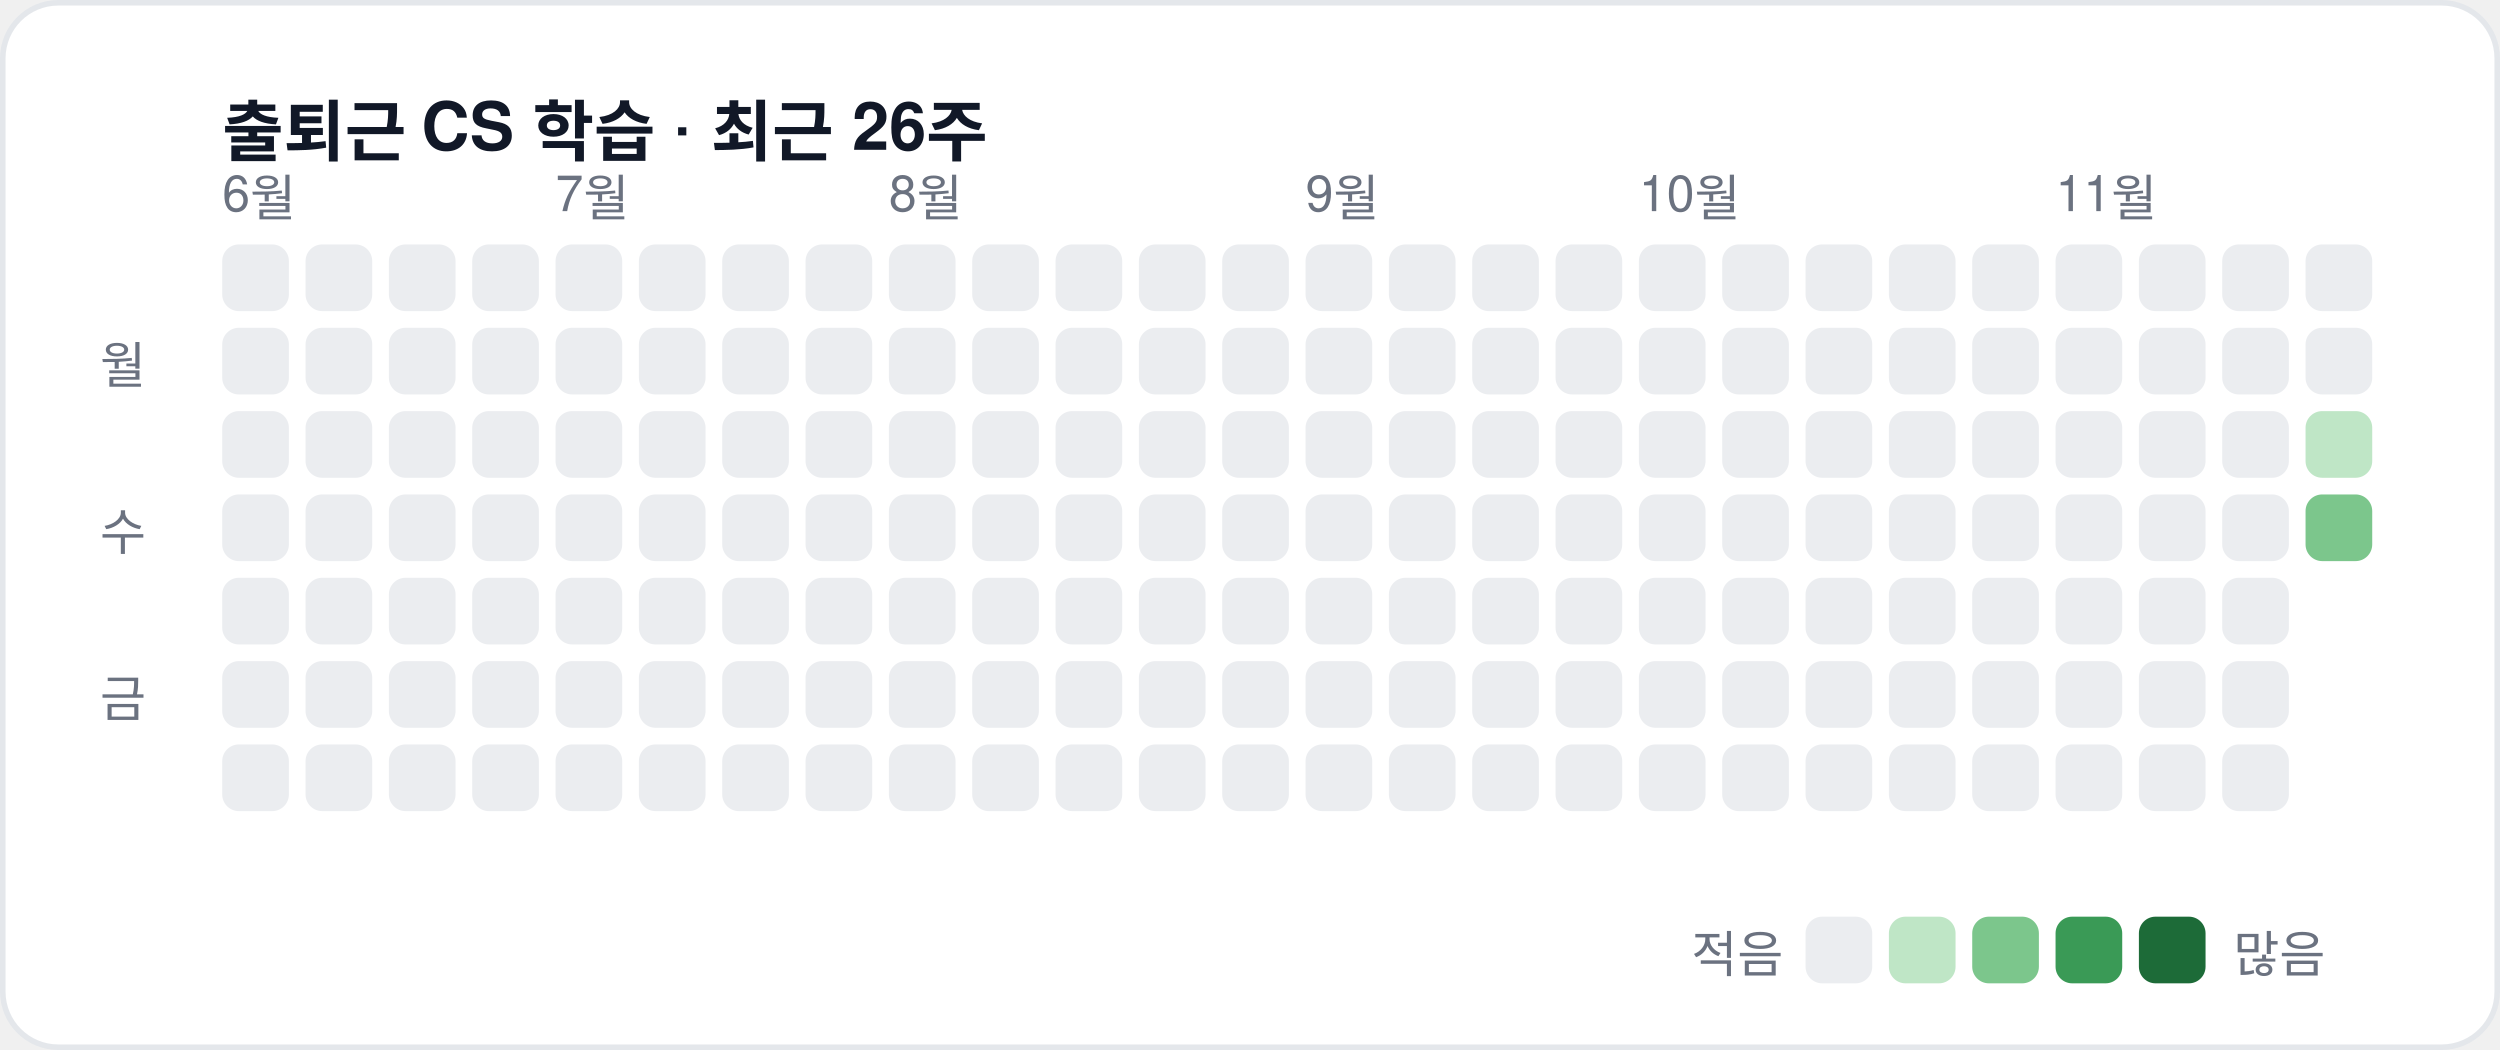
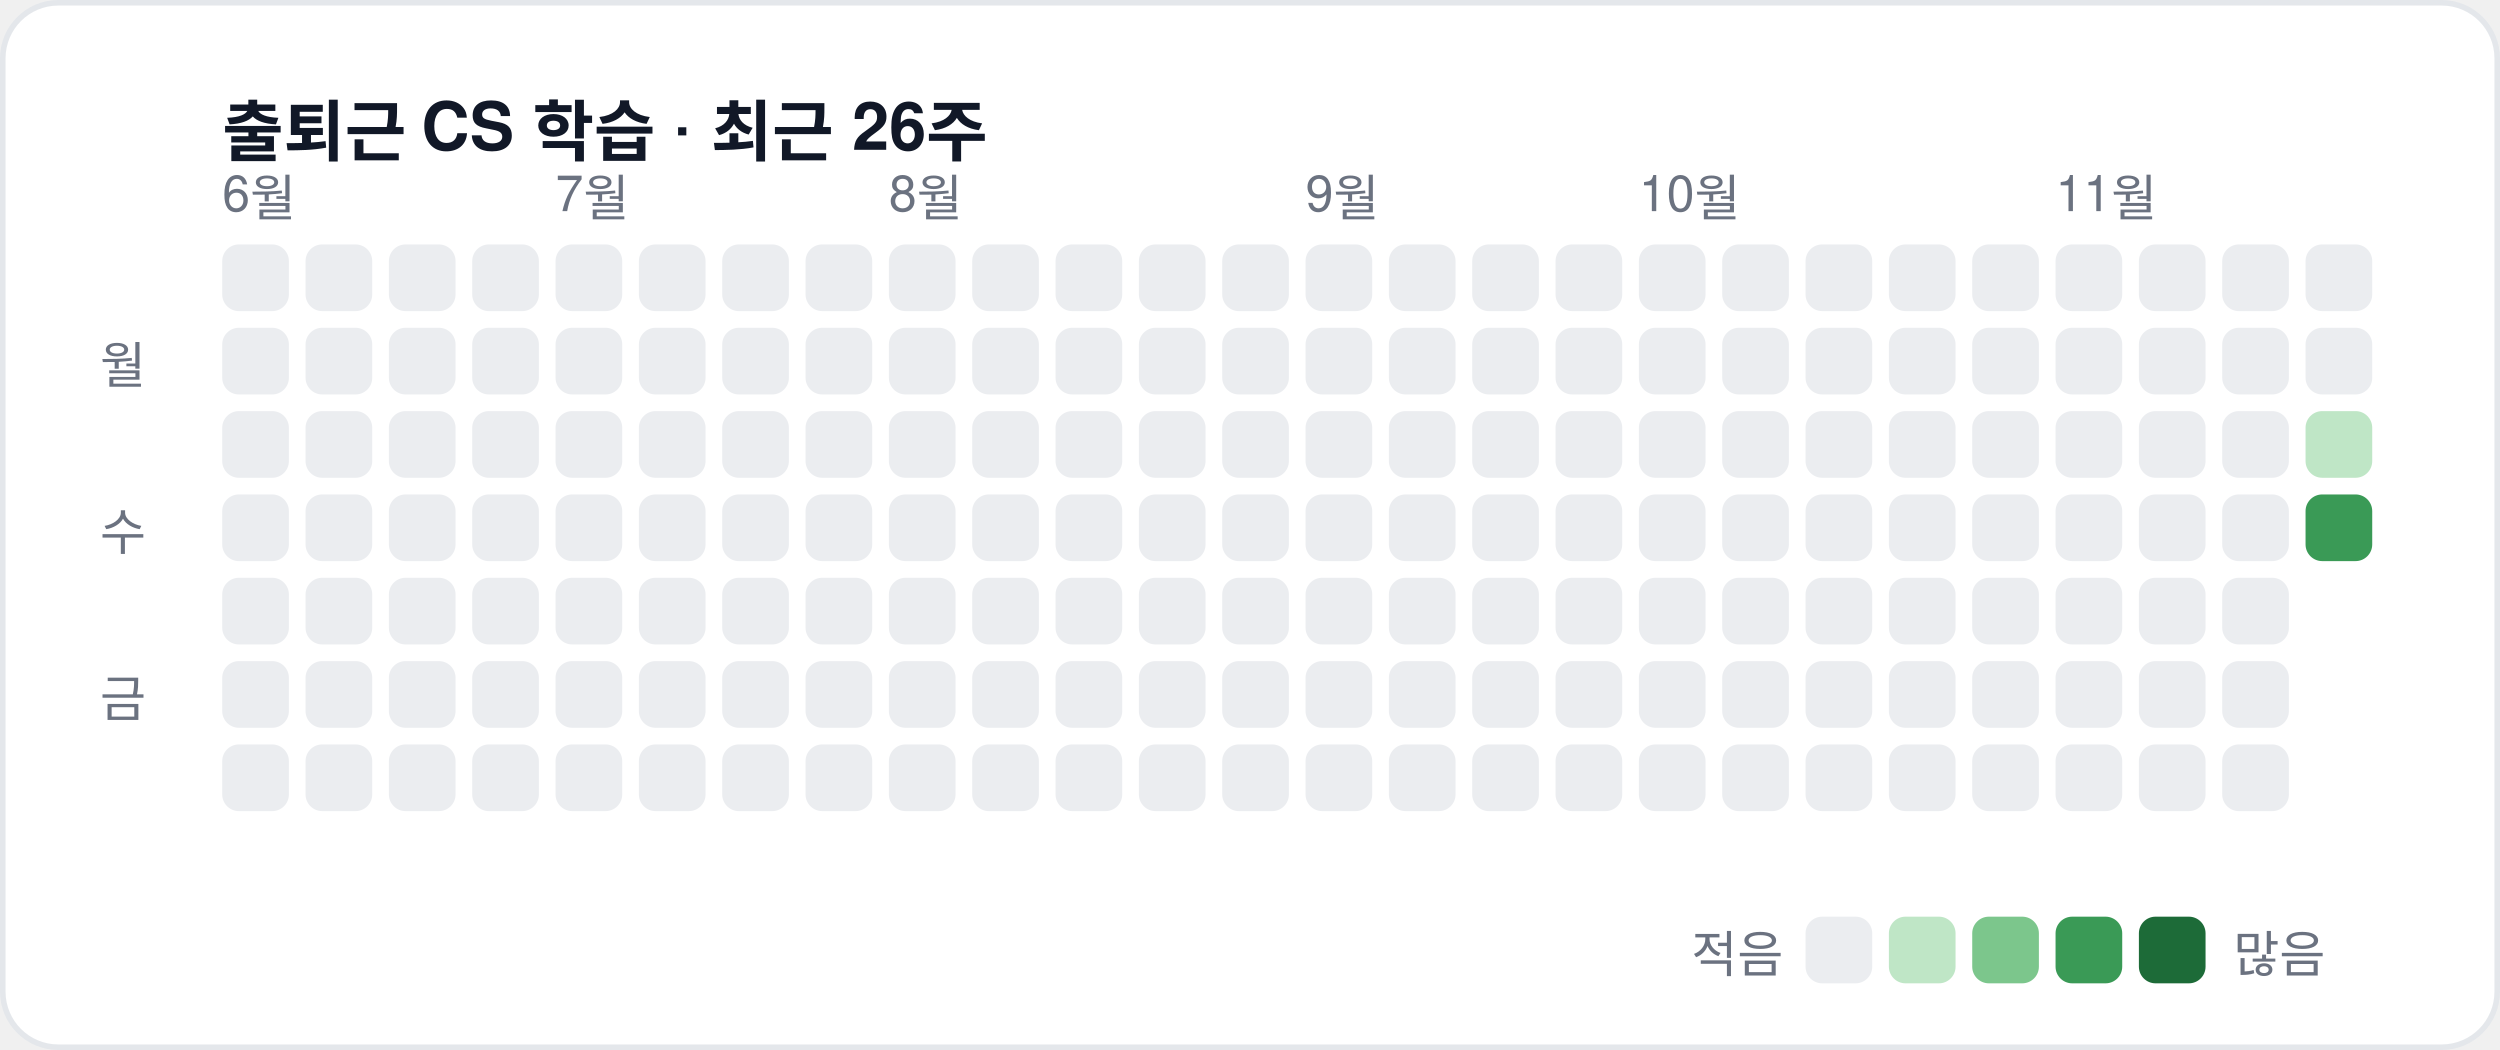
<svg xmlns="http://www.w3.org/2000/svg" width="450" height="189" viewBox="0 0 450 189" font-family="-apple-system,Segoe UI,Helvetica,Arial,sans-serif">
  <rect x="0.5" y="0.5" width="449" height="188" rx="10" fill="#ffffff" stroke="#e4e7eb" />
  <text x="40" y="28" font-size="12" font-weight="600" fill="#111827">출퇴근 CS 학습 · 최근 26주</text>
  <text x="18" y="69" font-size="9" fill="#6b7280">월</text>
  <text x="18" y="99" font-size="9" fill="#6b7280">수</text>
  <text x="18" y="129" font-size="9" fill="#6b7280">금</text>
  <text x="40" y="38" font-size="9" fill="#6b7280">6월</text>
  <rect x="40" y="44" width="12" height="12" rx="3" fill="#ebedf0" />
  <rect x="40" y="59" width="12" height="12" rx="3" fill="#ebedf0" />
  <rect x="40" y="74" width="12" height="12" rx="3" fill="#ebedf0" />
  <rect x="40" y="89" width="12" height="12" rx="3" fill="#ebedf0" />
  <rect x="40" y="104" width="12" height="12" rx="3" fill="#ebedf0" />
  <rect x="40" y="119" width="12" height="12" rx="3" fill="#ebedf0" />
  <rect x="40" y="134" width="12" height="12" rx="3" fill="#ebedf0" />
  <rect x="55" y="44" width="12" height="12" rx="3" fill="#ebedf0" />
  <rect x="55" y="59" width="12" height="12" rx="3" fill="#ebedf0" />
  <rect x="55" y="74" width="12" height="12" rx="3" fill="#ebedf0" />
  <rect x="55" y="89" width="12" height="12" rx="3" fill="#ebedf0" />
  <rect x="55" y="104" width="12" height="12" rx="3" fill="#ebedf0" />
  <rect x="55" y="119" width="12" height="12" rx="3" fill="#ebedf0" />
  <rect x="55" y="134" width="12" height="12" rx="3" fill="#ebedf0" />
  <rect x="70" y="44" width="12" height="12" rx="3" fill="#ebedf0" />
  <rect x="70" y="59" width="12" height="12" rx="3" fill="#ebedf0" />
  <rect x="70" y="74" width="12" height="12" rx="3" fill="#ebedf0" />
  <rect x="70" y="89" width="12" height="12" rx="3" fill="#ebedf0" />
  <rect x="70" y="104" width="12" height="12" rx="3" fill="#ebedf0" />
  <rect x="70" y="119" width="12" height="12" rx="3" fill="#ebedf0" />
  <rect x="70" y="134" width="12" height="12" rx="3" fill="#ebedf0" />
  <rect x="85" y="44" width="12" height="12" rx="3" fill="#ebedf0" />
  <rect x="85" y="59" width="12" height="12" rx="3" fill="#ebedf0" />
  <rect x="85" y="74" width="12" height="12" rx="3" fill="#ebedf0" />
  <rect x="85" y="89" width="12" height="12" rx="3" fill="#ebedf0" />
  <rect x="85" y="104" width="12" height="12" rx="3" fill="#ebedf0" />
  <rect x="85" y="119" width="12" height="12" rx="3" fill="#ebedf0" />
  <rect x="85" y="134" width="12" height="12" rx="3" fill="#ebedf0" />
  <text x="100" y="38" font-size="9" fill="#6b7280">7월</text>
  <rect x="100" y="44" width="12" height="12" rx="3" fill="#ebedf0" />
  <rect x="100" y="59" width="12" height="12" rx="3" fill="#ebedf0" />
  <rect x="100" y="74" width="12" height="12" rx="3" fill="#ebedf0" />
  <rect x="100" y="89" width="12" height="12" rx="3" fill="#ebedf0" />
  <rect x="100" y="104" width="12" height="12" rx="3" fill="#ebedf0" />
  <rect x="100" y="119" width="12" height="12" rx="3" fill="#ebedf0" />
  <rect x="100" y="134" width="12" height="12" rx="3" fill="#ebedf0" />
  <rect x="115" y="44" width="12" height="12" rx="3" fill="#ebedf0" />
  <rect x="115" y="59" width="12" height="12" rx="3" fill="#ebedf0" />
  <rect x="115" y="74" width="12" height="12" rx="3" fill="#ebedf0" />
  <rect x="115" y="89" width="12" height="12" rx="3" fill="#ebedf0" />
  <rect x="115" y="104" width="12" height="12" rx="3" fill="#ebedf0" />
  <rect x="115" y="119" width="12" height="12" rx="3" fill="#ebedf0" />
  <rect x="115" y="134" width="12" height="12" rx="3" fill="#ebedf0" />
  <rect x="130" y="44" width="12" height="12" rx="3" fill="#ebedf0" />
  <rect x="130" y="59" width="12" height="12" rx="3" fill="#ebedf0" />
  <rect x="130" y="74" width="12" height="12" rx="3" fill="#ebedf0" />
  <rect x="130" y="89" width="12" height="12" rx="3" fill="#ebedf0" />
  <rect x="130" y="104" width="12" height="12" rx="3" fill="#ebedf0" />
  <rect x="130" y="119" width="12" height="12" rx="3" fill="#ebedf0" />
  <rect x="130" y="134" width="12" height="12" rx="3" fill="#ebedf0" />
  <rect x="145" y="44" width="12" height="12" rx="3" fill="#ebedf0" />
  <rect x="145" y="59" width="12" height="12" rx="3" fill="#ebedf0" />
  <rect x="145" y="74" width="12" height="12" rx="3" fill="#ebedf0" />
  <rect x="145" y="89" width="12" height="12" rx="3" fill="#ebedf0" />
  <rect x="145" y="104" width="12" height="12" rx="3" fill="#ebedf0" />
  <rect x="145" y="119" width="12" height="12" rx="3" fill="#ebedf0" />
  <rect x="145" y="134" width="12" height="12" rx="3" fill="#ebedf0" />
  <text x="160" y="38" font-size="9" fill="#6b7280">8월</text>
  <rect x="160" y="44" width="12" height="12" rx="3" fill="#ebedf0" />
  <rect x="160" y="59" width="12" height="12" rx="3" fill="#ebedf0" />
  <rect x="160" y="74" width="12" height="12" rx="3" fill="#ebedf0" />
  <rect x="160" y="89" width="12" height="12" rx="3" fill="#ebedf0" />
  <rect x="160" y="104" width="12" height="12" rx="3" fill="#ebedf0" />
  <rect x="160" y="119" width="12" height="12" rx="3" fill="#ebedf0" />
  <rect x="160" y="134" width="12" height="12" rx="3" fill="#ebedf0" />
  <rect x="175" y="44" width="12" height="12" rx="3" fill="#ebedf0" />
  <rect x="175" y="59" width="12" height="12" rx="3" fill="#ebedf0" />
  <rect x="175" y="74" width="12" height="12" rx="3" fill="#ebedf0" />
  <rect x="175" y="89" width="12" height="12" rx="3" fill="#ebedf0" />
  <rect x="175" y="104" width="12" height="12" rx="3" fill="#ebedf0" />
  <rect x="175" y="119" width="12" height="12" rx="3" fill="#ebedf0" />
  <rect x="175" y="134" width="12" height="12" rx="3" fill="#ebedf0" />
  <rect x="190" y="44" width="12" height="12" rx="3" fill="#ebedf0" />
  <rect x="190" y="59" width="12" height="12" rx="3" fill="#ebedf0" />
  <rect x="190" y="74" width="12" height="12" rx="3" fill="#ebedf0" />
  <rect x="190" y="89" width="12" height="12" rx="3" fill="#ebedf0" />
  <rect x="190" y="104" width="12" height="12" rx="3" fill="#ebedf0" />
  <rect x="190" y="119" width="12" height="12" rx="3" fill="#ebedf0" />
  <rect x="190" y="134" width="12" height="12" rx="3" fill="#ebedf0" />
  <rect x="205" y="44" width="12" height="12" rx="3" fill="#ebedf0" />
  <rect x="205" y="59" width="12" height="12" rx="3" fill="#ebedf0" />
  <rect x="205" y="74" width="12" height="12" rx="3" fill="#ebedf0" />
  <rect x="205" y="89" width="12" height="12" rx="3" fill="#ebedf0" />
  <rect x="205" y="104" width="12" height="12" rx="3" fill="#ebedf0" />
  <rect x="205" y="119" width="12" height="12" rx="3" fill="#ebedf0" />
  <rect x="205" y="134" width="12" height="12" rx="3" fill="#ebedf0" />
  <rect x="220" y="44" width="12" height="12" rx="3" fill="#ebedf0" />
  <rect x="220" y="59" width="12" height="12" rx="3" fill="#ebedf0" />
  <rect x="220" y="74" width="12" height="12" rx="3" fill="#ebedf0" />
  <rect x="220" y="89" width="12" height="12" rx="3" fill="#ebedf0" />
  <rect x="220" y="104" width="12" height="12" rx="3" fill="#ebedf0" />
  <rect x="220" y="119" width="12" height="12" rx="3" fill="#ebedf0" />
  <rect x="220" y="134" width="12" height="12" rx="3" fill="#ebedf0" />
  <text x="235" y="38" font-size="9" fill="#6b7280">9월</text>
  <rect x="235" y="44" width="12" height="12" rx="3" fill="#ebedf0" />
  <rect x="235" y="59" width="12" height="12" rx="3" fill="#ebedf0" />
  <rect x="235" y="74" width="12" height="12" rx="3" fill="#ebedf0" />
  <rect x="235" y="89" width="12" height="12" rx="3" fill="#ebedf0" />
  <rect x="235" y="104" width="12" height="12" rx="3" fill="#ebedf0" />
  <rect x="235" y="119" width="12" height="12" rx="3" fill="#ebedf0" />
  <rect x="235" y="134" width="12" height="12" rx="3" fill="#ebedf0" />
  <rect x="250" y="44" width="12" height="12" rx="3" fill="#ebedf0" />
  <rect x="250" y="59" width="12" height="12" rx="3" fill="#ebedf0" />
  <rect x="250" y="74" width="12" height="12" rx="3" fill="#ebedf0" />
  <rect x="250" y="89" width="12" height="12" rx="3" fill="#ebedf0" />
  <rect x="250" y="104" width="12" height="12" rx="3" fill="#ebedf0" />
  <rect x="250" y="119" width="12" height="12" rx="3" fill="#ebedf0" />
  <rect x="250" y="134" width="12" height="12" rx="3" fill="#ebedf0" />
  <rect x="265" y="44" width="12" height="12" rx="3" fill="#ebedf0" />
  <rect x="265" y="59" width="12" height="12" rx="3" fill="#ebedf0" />
  <rect x="265" y="74" width="12" height="12" rx="3" fill="#ebedf0" />
  <rect x="265" y="89" width="12" height="12" rx="3" fill="#ebedf0" />
  <rect x="265" y="104" width="12" height="12" rx="3" fill="#ebedf0" />
  <rect x="265" y="119" width="12" height="12" rx="3" fill="#ebedf0" />
  <rect x="265" y="134" width="12" height="12" rx="3" fill="#ebedf0" />
  <rect x="280" y="44" width="12" height="12" rx="3" fill="#ebedf0" />
  <rect x="280" y="59" width="12" height="12" rx="3" fill="#ebedf0" />
  <rect x="280" y="74" width="12" height="12" rx="3" fill="#ebedf0" />
  <rect x="280" y="89" width="12" height="12" rx="3" fill="#ebedf0" />
  <rect x="280" y="104" width="12" height="12" rx="3" fill="#ebedf0" />
  <rect x="280" y="119" width="12" height="12" rx="3" fill="#ebedf0" />
  <rect x="280" y="134" width="12" height="12" rx="3" fill="#ebedf0" />
  <text x="295" y="38" font-size="9" fill="#6b7280">10월</text>
  <rect x="295" y="44" width="12" height="12" rx="3" fill="#ebedf0" />
  <rect x="295" y="59" width="12" height="12" rx="3" fill="#ebedf0" />
  <rect x="295" y="74" width="12" height="12" rx="3" fill="#ebedf0" />
  <rect x="295" y="89" width="12" height="12" rx="3" fill="#ebedf0" />
  <rect x="295" y="104" width="12" height="12" rx="3" fill="#ebedf0" />
  <rect x="295" y="119" width="12" height="12" rx="3" fill="#ebedf0" />
  <rect x="295" y="134" width="12" height="12" rx="3" fill="#ebedf0" />
  <rect x="310" y="44" width="12" height="12" rx="3" fill="#ebedf0" />
  <rect x="310" y="59" width="12" height="12" rx="3" fill="#ebedf0" />
  <rect x="310" y="74" width="12" height="12" rx="3" fill="#ebedf0" />
  <rect x="310" y="89" width="12" height="12" rx="3" fill="#ebedf0" />
  <rect x="310" y="104" width="12" height="12" rx="3" fill="#ebedf0" />
  <rect x="310" y="119" width="12" height="12" rx="3" fill="#ebedf0" />
  <rect x="310" y="134" width="12" height="12" rx="3" fill="#ebedf0" />
  <rect x="325" y="44" width="12" height="12" rx="3" fill="#ebedf0" />
  <rect x="325" y="59" width="12" height="12" rx="3" fill="#ebedf0" />
  <rect x="325" y="74" width="12" height="12" rx="3" fill="#ebedf0" />
  <rect x="325" y="89" width="12" height="12" rx="3" fill="#ebedf0" />
  <rect x="325" y="104" width="12" height="12" rx="3" fill="#ebedf0" />
  <rect x="325" y="119" width="12" height="12" rx="3" fill="#ebedf0" />
  <rect x="325" y="134" width="12" height="12" rx="3" fill="#ebedf0" />
  <rect x="340" y="44" width="12" height="12" rx="3" fill="#ebedf0" />
  <rect x="340" y="59" width="12" height="12" rx="3" fill="#ebedf0" />
  <rect x="340" y="74" width="12" height="12" rx="3" fill="#ebedf0" />
  <rect x="340" y="89" width="12" height="12" rx="3" fill="#ebedf0" />
  <rect x="340" y="104" width="12" height="12" rx="3" fill="#ebedf0" />
  <rect x="340" y="119" width="12" height="12" rx="3" fill="#ebedf0" />
  <rect x="340" y="134" width="12" height="12" rx="3" fill="#ebedf0" />
  <rect x="355" y="44" width="12" height="12" rx="3" fill="#ebedf0" />
  <rect x="355" y="59" width="12" height="12" rx="3" fill="#ebedf0" />
  <rect x="355" y="74" width="12" height="12" rx="3" fill="#ebedf0" />
  <rect x="355" y="89" width="12" height="12" rx="3" fill="#ebedf0" />
  <rect x="355" y="104" width="12" height="12" rx="3" fill="#ebedf0" />
  <rect x="355" y="119" width="12" height="12" rx="3" fill="#ebedf0" />
  <rect x="355" y="134" width="12" height="12" rx="3" fill="#ebedf0" />
  <text x="370" y="38" font-size="9" fill="#6b7280">11월</text>
  <rect x="370" y="44" width="12" height="12" rx="3" fill="#ebedf0" />
  <rect x="370" y="59" width="12" height="12" rx="3" fill="#ebedf0" />
  <rect x="370" y="74" width="12" height="12" rx="3" fill="#ebedf0" />
  <rect x="370" y="89" width="12" height="12" rx="3" fill="#ebedf0" />
  <rect x="370" y="104" width="12" height="12" rx="3" fill="#ebedf0" />
  <rect x="370" y="119" width="12" height="12" rx="3" fill="#ebedf0" />
  <rect x="370" y="134" width="12" height="12" rx="3" fill="#ebedf0" />
  <rect x="385" y="44" width="12" height="12" rx="3" fill="#ebedf0" />
  <rect x="385" y="59" width="12" height="12" rx="3" fill="#ebedf0" />
  <rect x="385" y="74" width="12" height="12" rx="3" fill="#ebedf0" />
  <rect x="385" y="89" width="12" height="12" rx="3" fill="#ebedf0" />
  <rect x="385" y="104" width="12" height="12" rx="3" fill="#ebedf0" />
  <rect x="385" y="119" width="12" height="12" rx="3" fill="#ebedf0" />
  <rect x="385" y="134" width="12" height="12" rx="3" fill="#ebedf0" />
  <rect x="400" y="44" width="12" height="12" rx="3" fill="#ebedf0" />
  <rect x="400" y="59" width="12" height="12" rx="3" fill="#ebedf0" />
  <rect x="400" y="74" width="12" height="12" rx="3" fill="#ebedf0" />
  <rect x="400" y="89" width="12" height="12" rx="3" fill="#ebedf0" />
  <rect x="400" y="104" width="12" height="12" rx="3" fill="#ebedf0" />
  <rect x="400" y="119" width="12" height="12" rx="3" fill="#ebedf0" />
  <rect x="400" y="134" width="12" height="12" rx="3" fill="#ebedf0" />
  <rect x="415" y="44" width="12" height="12" rx="3" fill="#ebedf0" />
  <rect x="415" y="59" width="12" height="12" rx="3" fill="#ebedf0" />
  <rect x="415" y="74" width="12" height="12" rx="3" fill="#bfe6c6" />
-   <rect x="415" y="89" width="12" height="12" rx="3" fill="#7cc68c" />
+   <rect x="415" y="89" width="12" height="12" rx="3" fill="#3a9a56" />
  <text x="321" y="175" font-size="9" fill="#6b7280" text-anchor="end">적음</text>
  <rect x="325" y="165" width="12" height="12" rx="3" fill="#ebedf0" />
  <rect x="340" y="165" width="12" height="12" rx="3" fill="#bfe6c6" />
  <rect x="355" y="165" width="12" height="12" rx="3" fill="#7cc68c" />
  <rect x="370" y="165" width="12" height="12" rx="3" fill="#3a9a56" />
  <rect x="385" y="165" width="12" height="12" rx="3" fill="#1d6b38" />
  <text x="402" y="175" font-size="9" fill="#6b7280">많음</text>
</svg>
